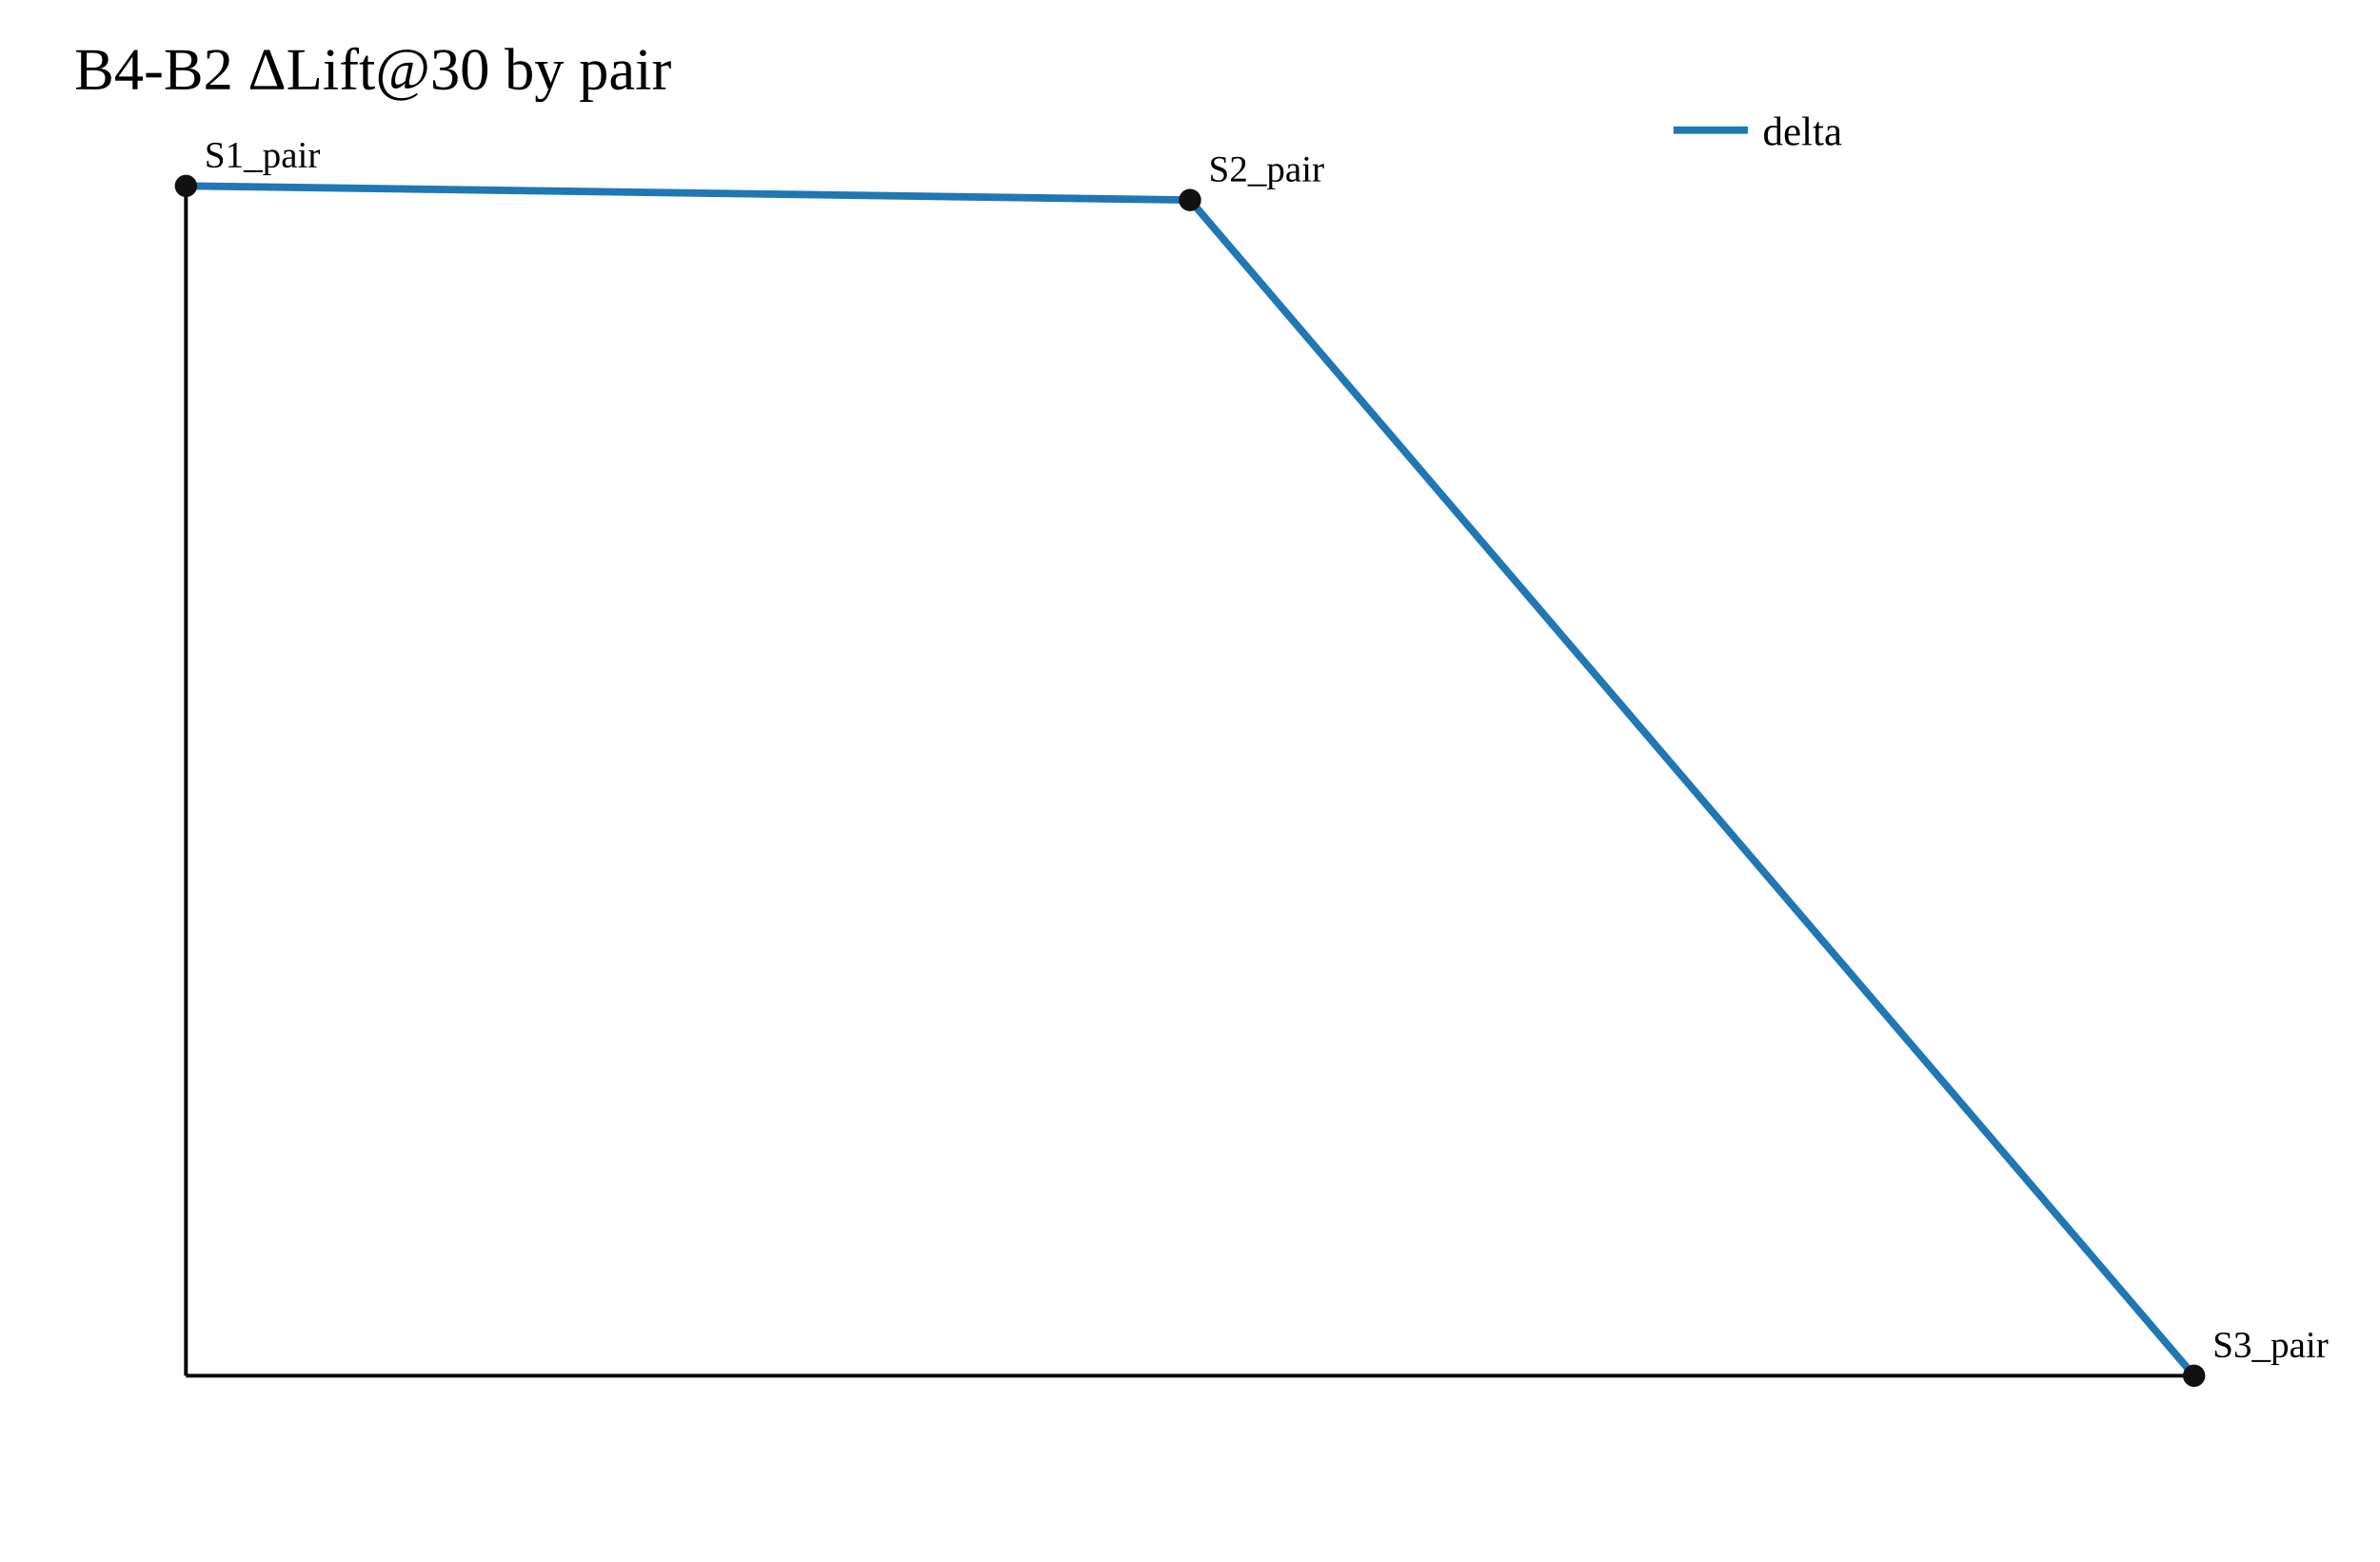
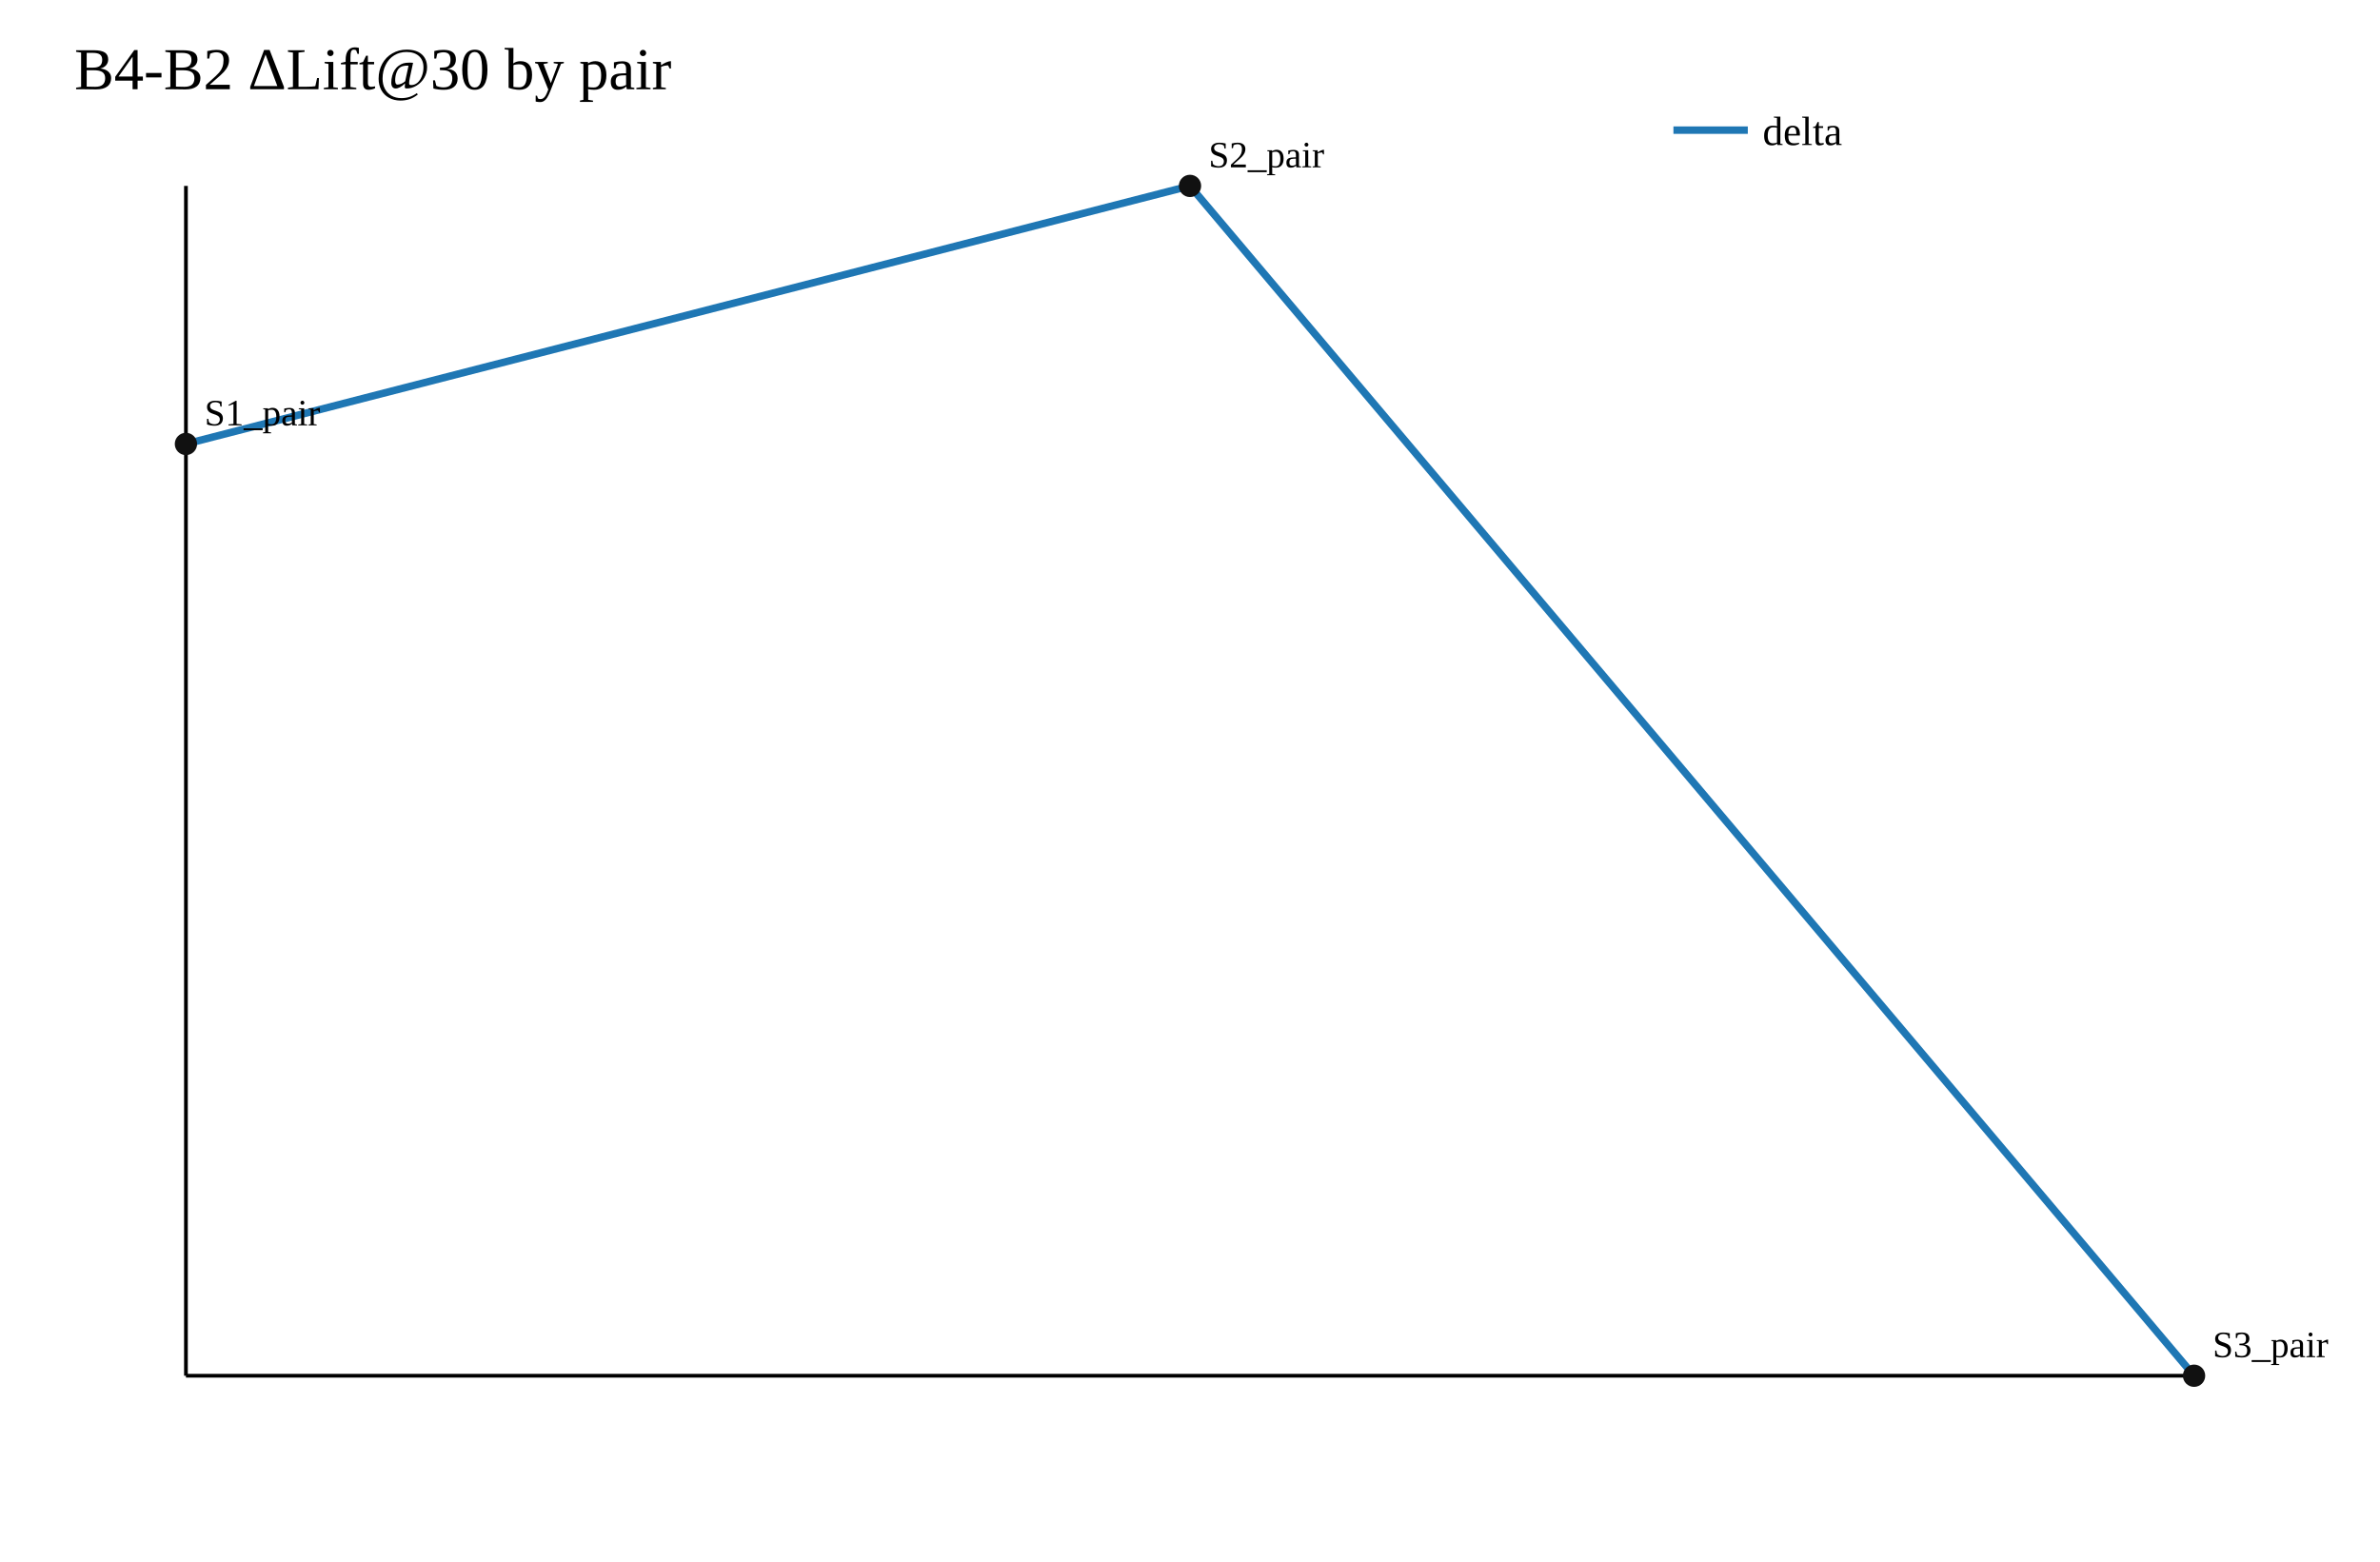
<svg xmlns="http://www.w3.org/2000/svg" width="640" height="420">
  <text x="20" y="24" font-size="16">B4-B2 ΔLift@30 by pair</text>
  <line x1="50" y1="370" x2="590" y2="370" stroke="black" />
  <line x1="50" y1="370" x2="50" y2="50" stroke="black" />
-   <polyline fill="none" stroke="#1f77b4" stroke-width="2" points="50.0,50.0 320.0,53.8 590.0,370.0" />
+   <polyline fill="none" stroke="#1f77b4" stroke-width="2" points="50.0,119.4 320.0,50.0 590.0,370.0" />
  <line x1="450" y1="35" x2="470" y2="35" stroke="#1f77b4" stroke-width="2" />
  <text x="474" y="39" font-size="11">delta</text>
-   <circle cx="50.0" cy="50.0" r="3" fill="#111" />
-   <text x="55.0" y="45.0" font-size="10">S1_pair</text>
-   <circle cx="320.0" cy="53.8" r="3" fill="#111" />
-   <text x="325.0" y="48.8" font-size="10">S2_pair</text>
+   <circle cx="50.0" cy="119.4" r="3" fill="#111" />
+   <text x="55.0" y="114.4" font-size="10">S1_pair</text>
+   <circle cx="320.0" cy="50.0" r="3" fill="#111" />
+   <text x="325.0" y="45.0" font-size="10">S2_pair</text>
  <circle cx="590.0" cy="370.0" r="3" fill="#111" />
  <text x="595.0" y="365.0" font-size="10">S3_pair</text>
</svg>
